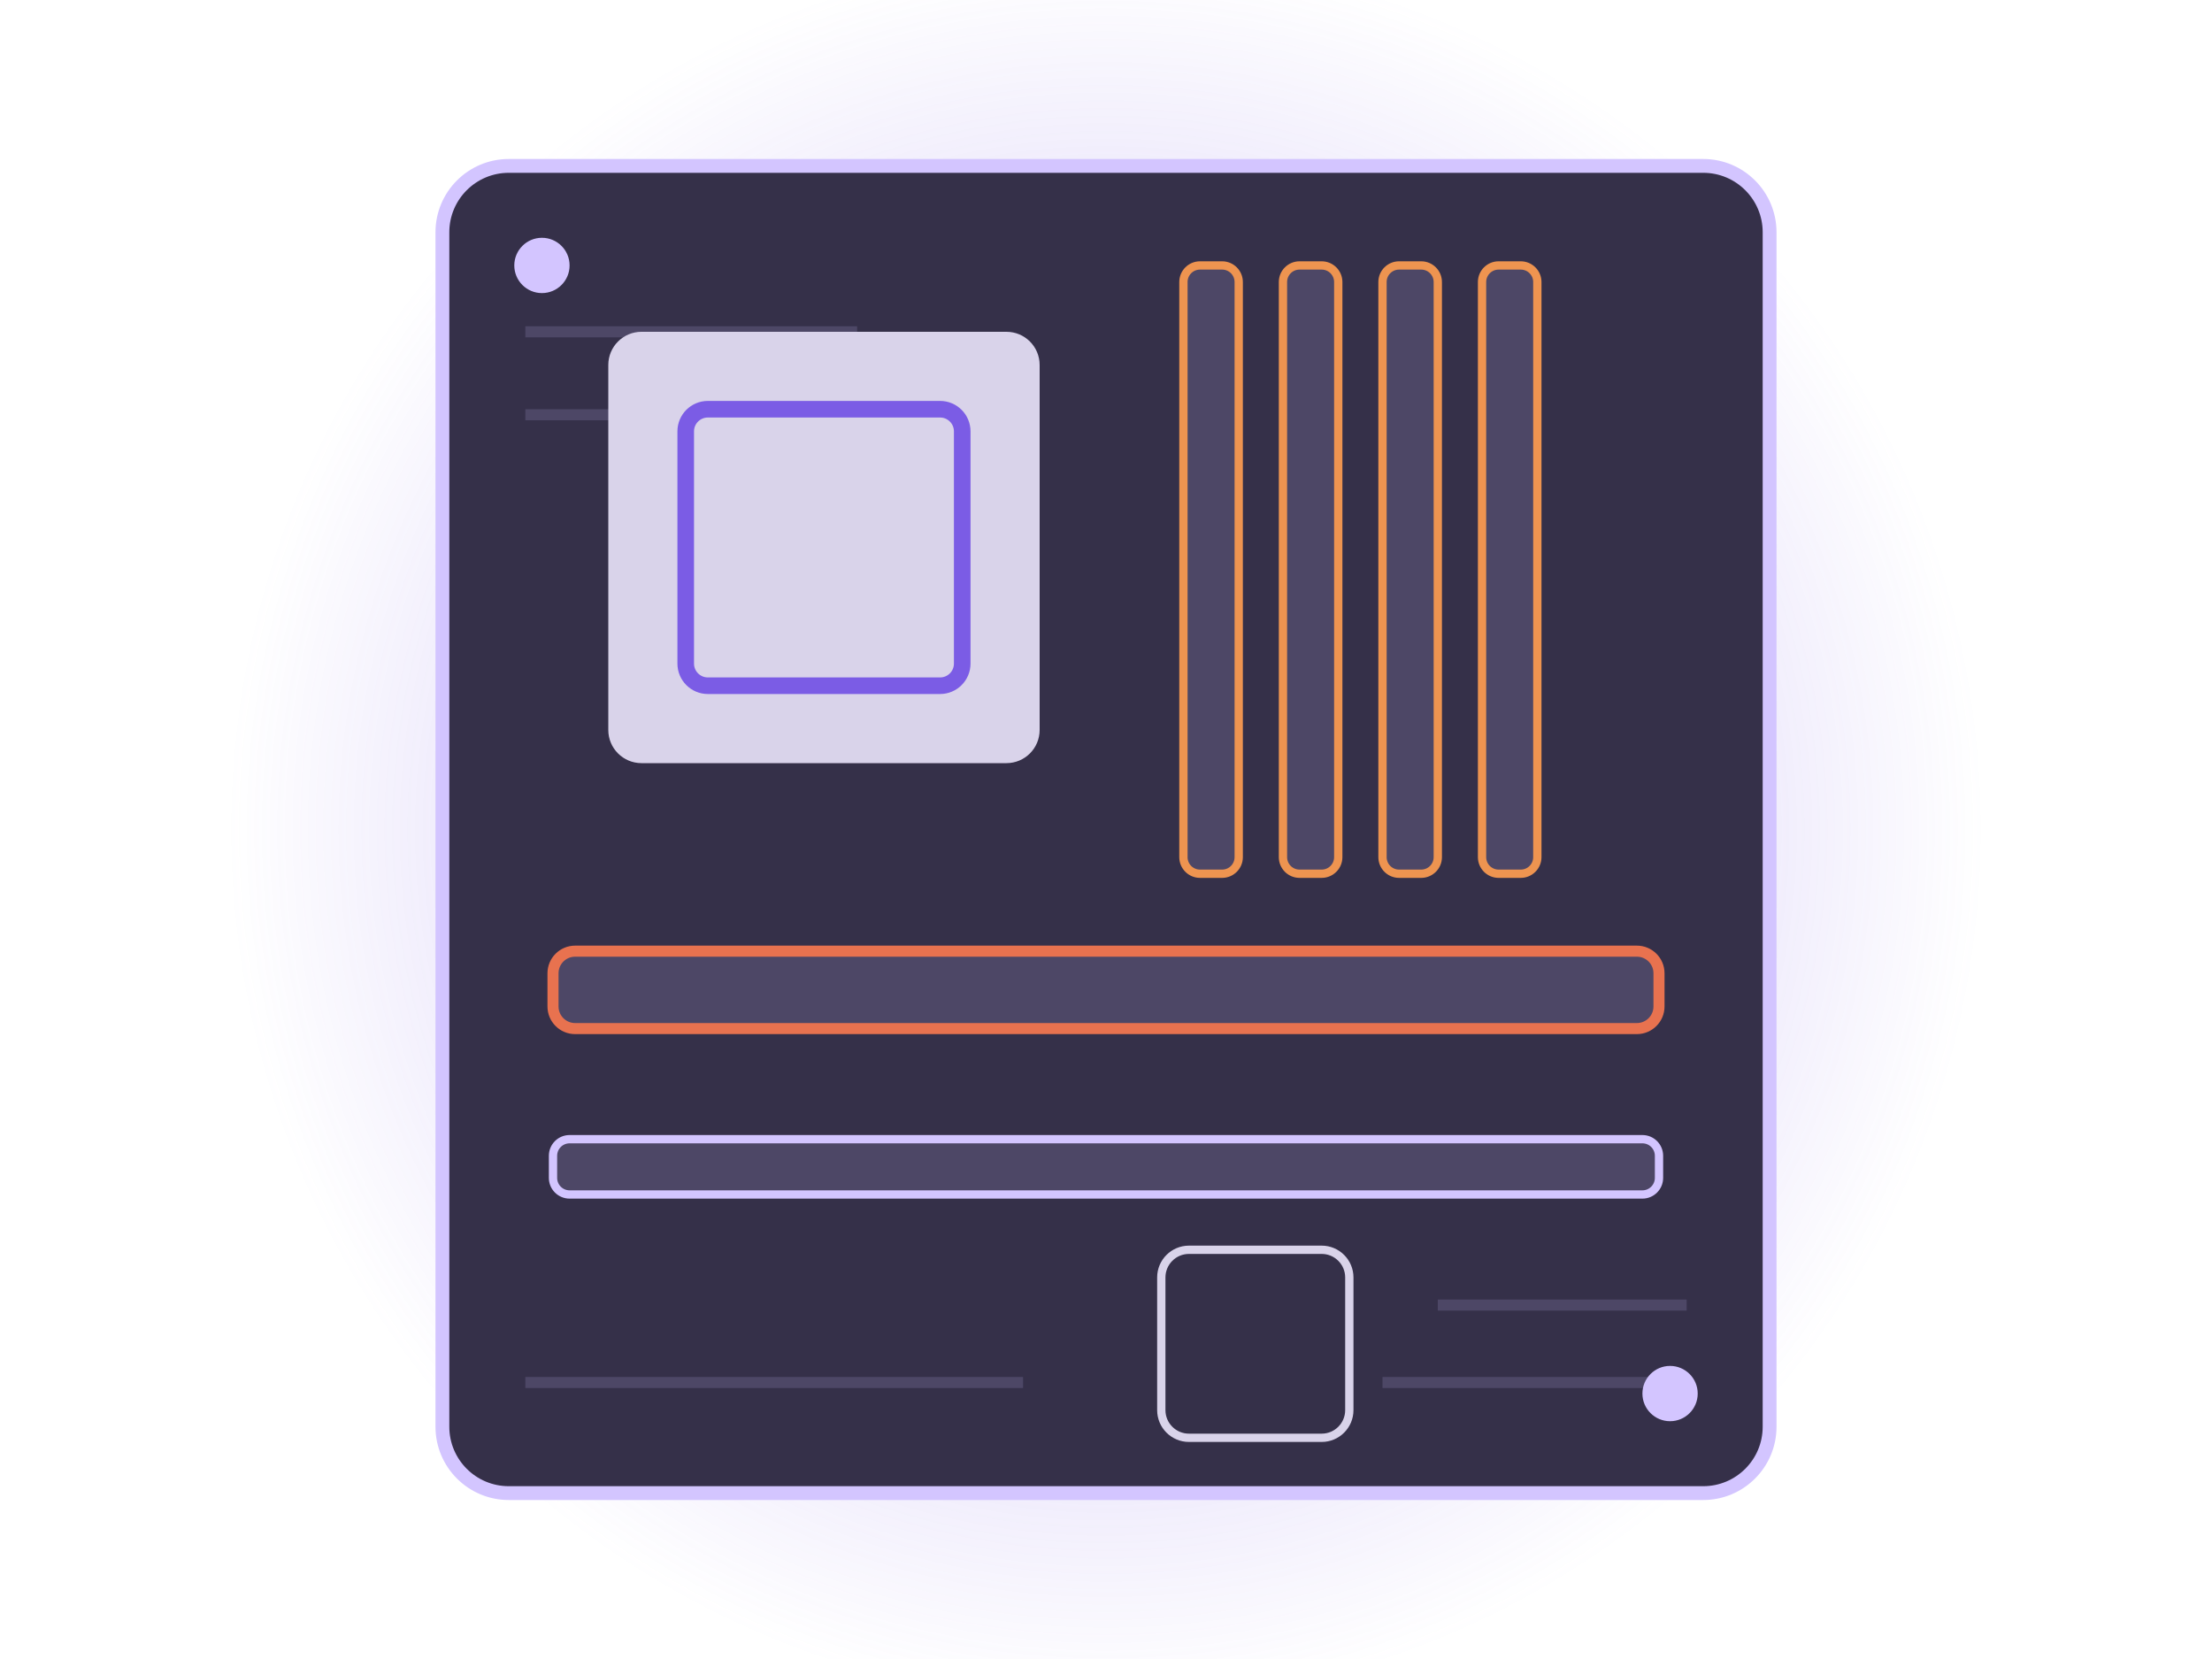
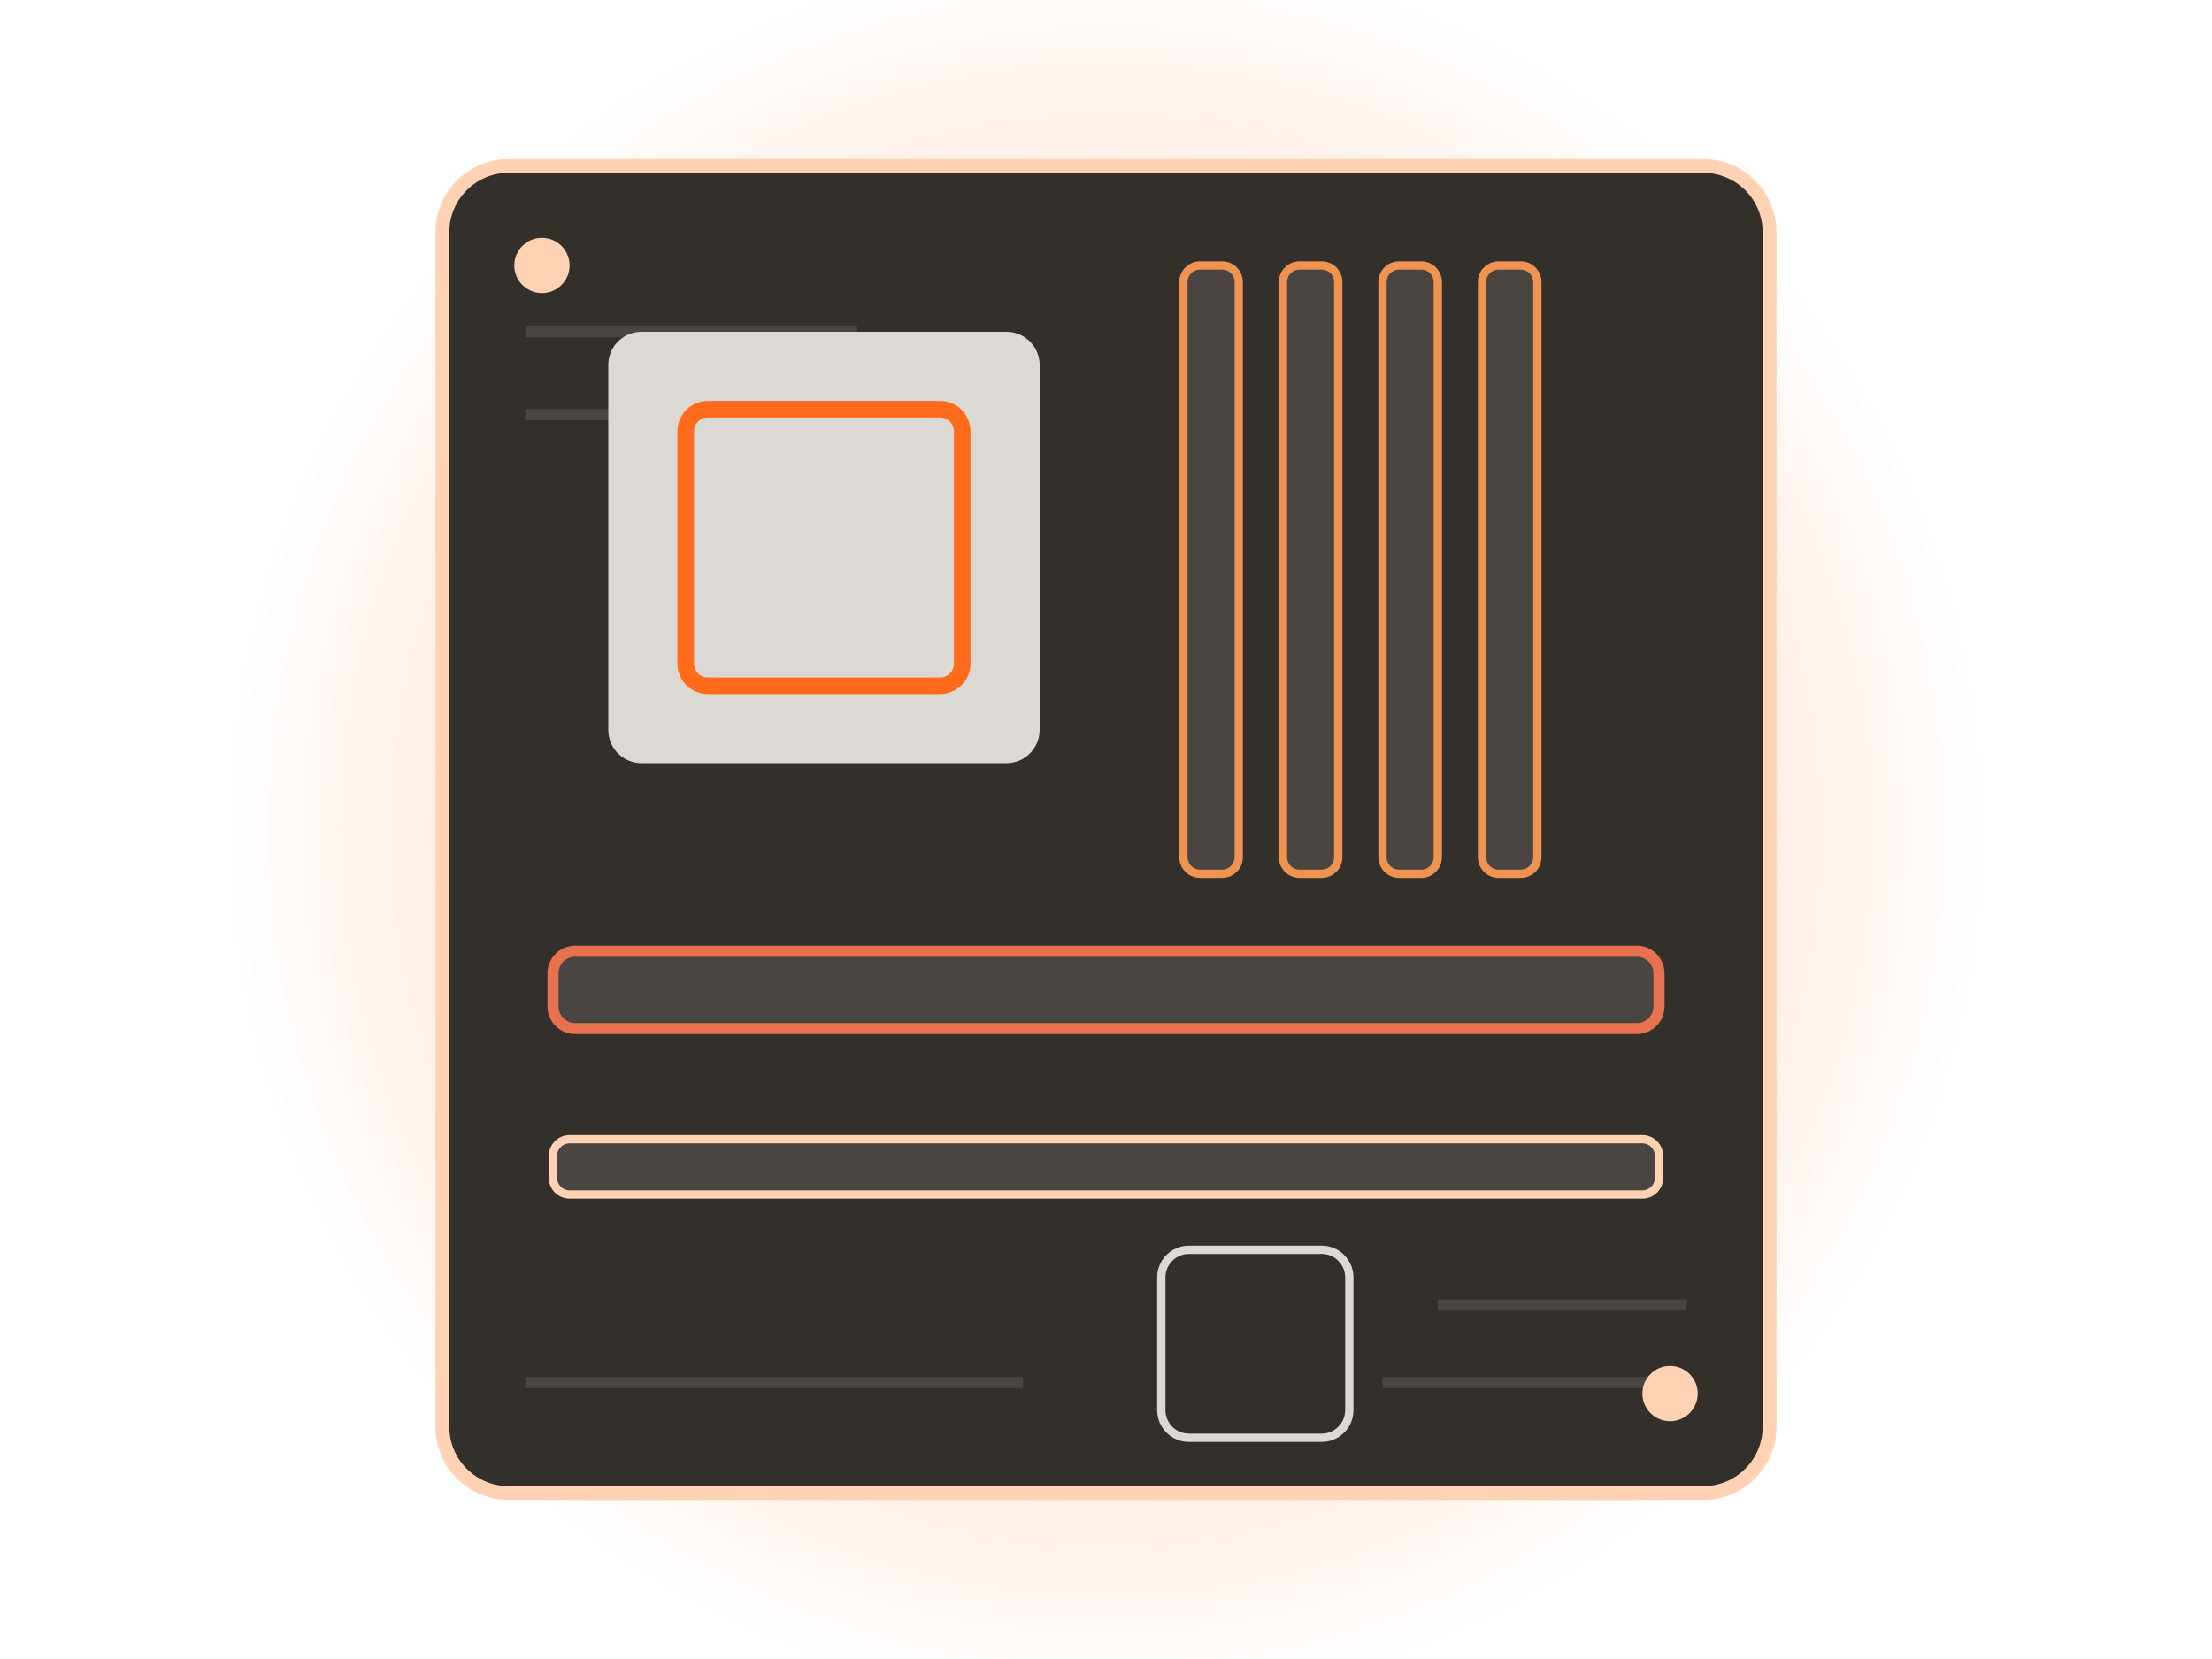
<svg xmlns="http://www.w3.org/2000/svg" viewBox="0 0 400 300" role="img" aria-label="Placa madre">
  <defs>
    <radialGradient id="glow" cx=".5" cy=".5" r=".5">
-       <stop offset="0" stop-color="#7B5CE5" stop-opacity=".45" />
-       <stop offset="1" stop-color="#7B5CE5" stop-opacity="0" />
+       <stop offset="0" stop-color="#FF6B1A" stop-opacity=".45" />
+       <stop offset="1" stop-color="#FF6B1A" stop-opacity="0" />
    </radialGradient>
  </defs>
  <circle cx="200" cy="150" r="160" fill="url(#glow)" />
-   <rect x="80" y="30" width="240" height="240" rx="12" fill="#353049" stroke="#D3C5FF" stroke-width="2.5" />
-   <g stroke="#4D4766" stroke-width="2" fill="none">
+   <rect x="80" y="30" width="240" height="240" rx="12" fill="#33302C" stroke="#FFD2B3" stroke-width="2.5" />
+   <g stroke="#4A4540" stroke-width="2" fill="none">
    <path d="M95 60h60M95 75h40M250 250h55M260 236h45M95 250h90" />
  </g>
-   <rect x="110" y="60" width="78" height="78" rx="6" fill="#D9D3EA" />
-   <rect x="124" y="74" width="50" height="50" rx="4" fill="none" stroke="#7B5CE5" stroke-width="3" />
-   <g fill="#4D4766" stroke="#EE9450" stroke-width="1.5">
+   <rect x="110" y="60" width="78" height="78" rx="6" fill="#DCD9D4" />
+   <rect x="124" y="74" width="50" height="50" rx="4" fill="none" stroke="#FF6B1A" stroke-width="3" />
+   <g fill="#4A4540" stroke="#EE9450" stroke-width="1.5">
    <rect x="214" y="48" width="10" height="110" rx="3" />
    <rect x="232" y="48" width="10" height="110" rx="3" />
    <rect x="250" y="48" width="10" height="110" rx="3" />
    <rect x="268" y="48" width="10" height="110" rx="3" />
  </g>
-   <rect x="100" y="172" width="200" height="14" rx="4" fill="#4D4766" stroke="#E8724F" stroke-width="2" />
-   <rect x="100" y="206" width="200" height="10" rx="3" fill="#4D4766" stroke="#D3C5FF" stroke-width="1.5" />
-   <rect x="210" y="226" width="34" height="34" rx="5" fill="#353049" stroke="#D9D3EA" stroke-width="1.5" />
-   <circle cx="98" cy="48" r="5" fill="#D3C5FF" />
-   <circle cx="302" cy="252" r="5" fill="#D3C5FF" />
+   <rect x="100" y="172" width="200" height="14" rx="4" fill="#4A4540" stroke="#E8724F" stroke-width="2" />
+   <rect x="100" y="206" width="200" height="10" rx="3" fill="#4A4540" stroke="#FFD2B3" stroke-width="1.5" />
+   <rect x="210" y="226" width="34" height="34" rx="5" fill="#33302C" stroke="#DCD9D4" stroke-width="1.5" />
+   <circle cx="98" cy="48" r="5" fill="#FFD2B3" />
+   <circle cx="302" cy="252" r="5" fill="#FFD2B3" />
</svg>
